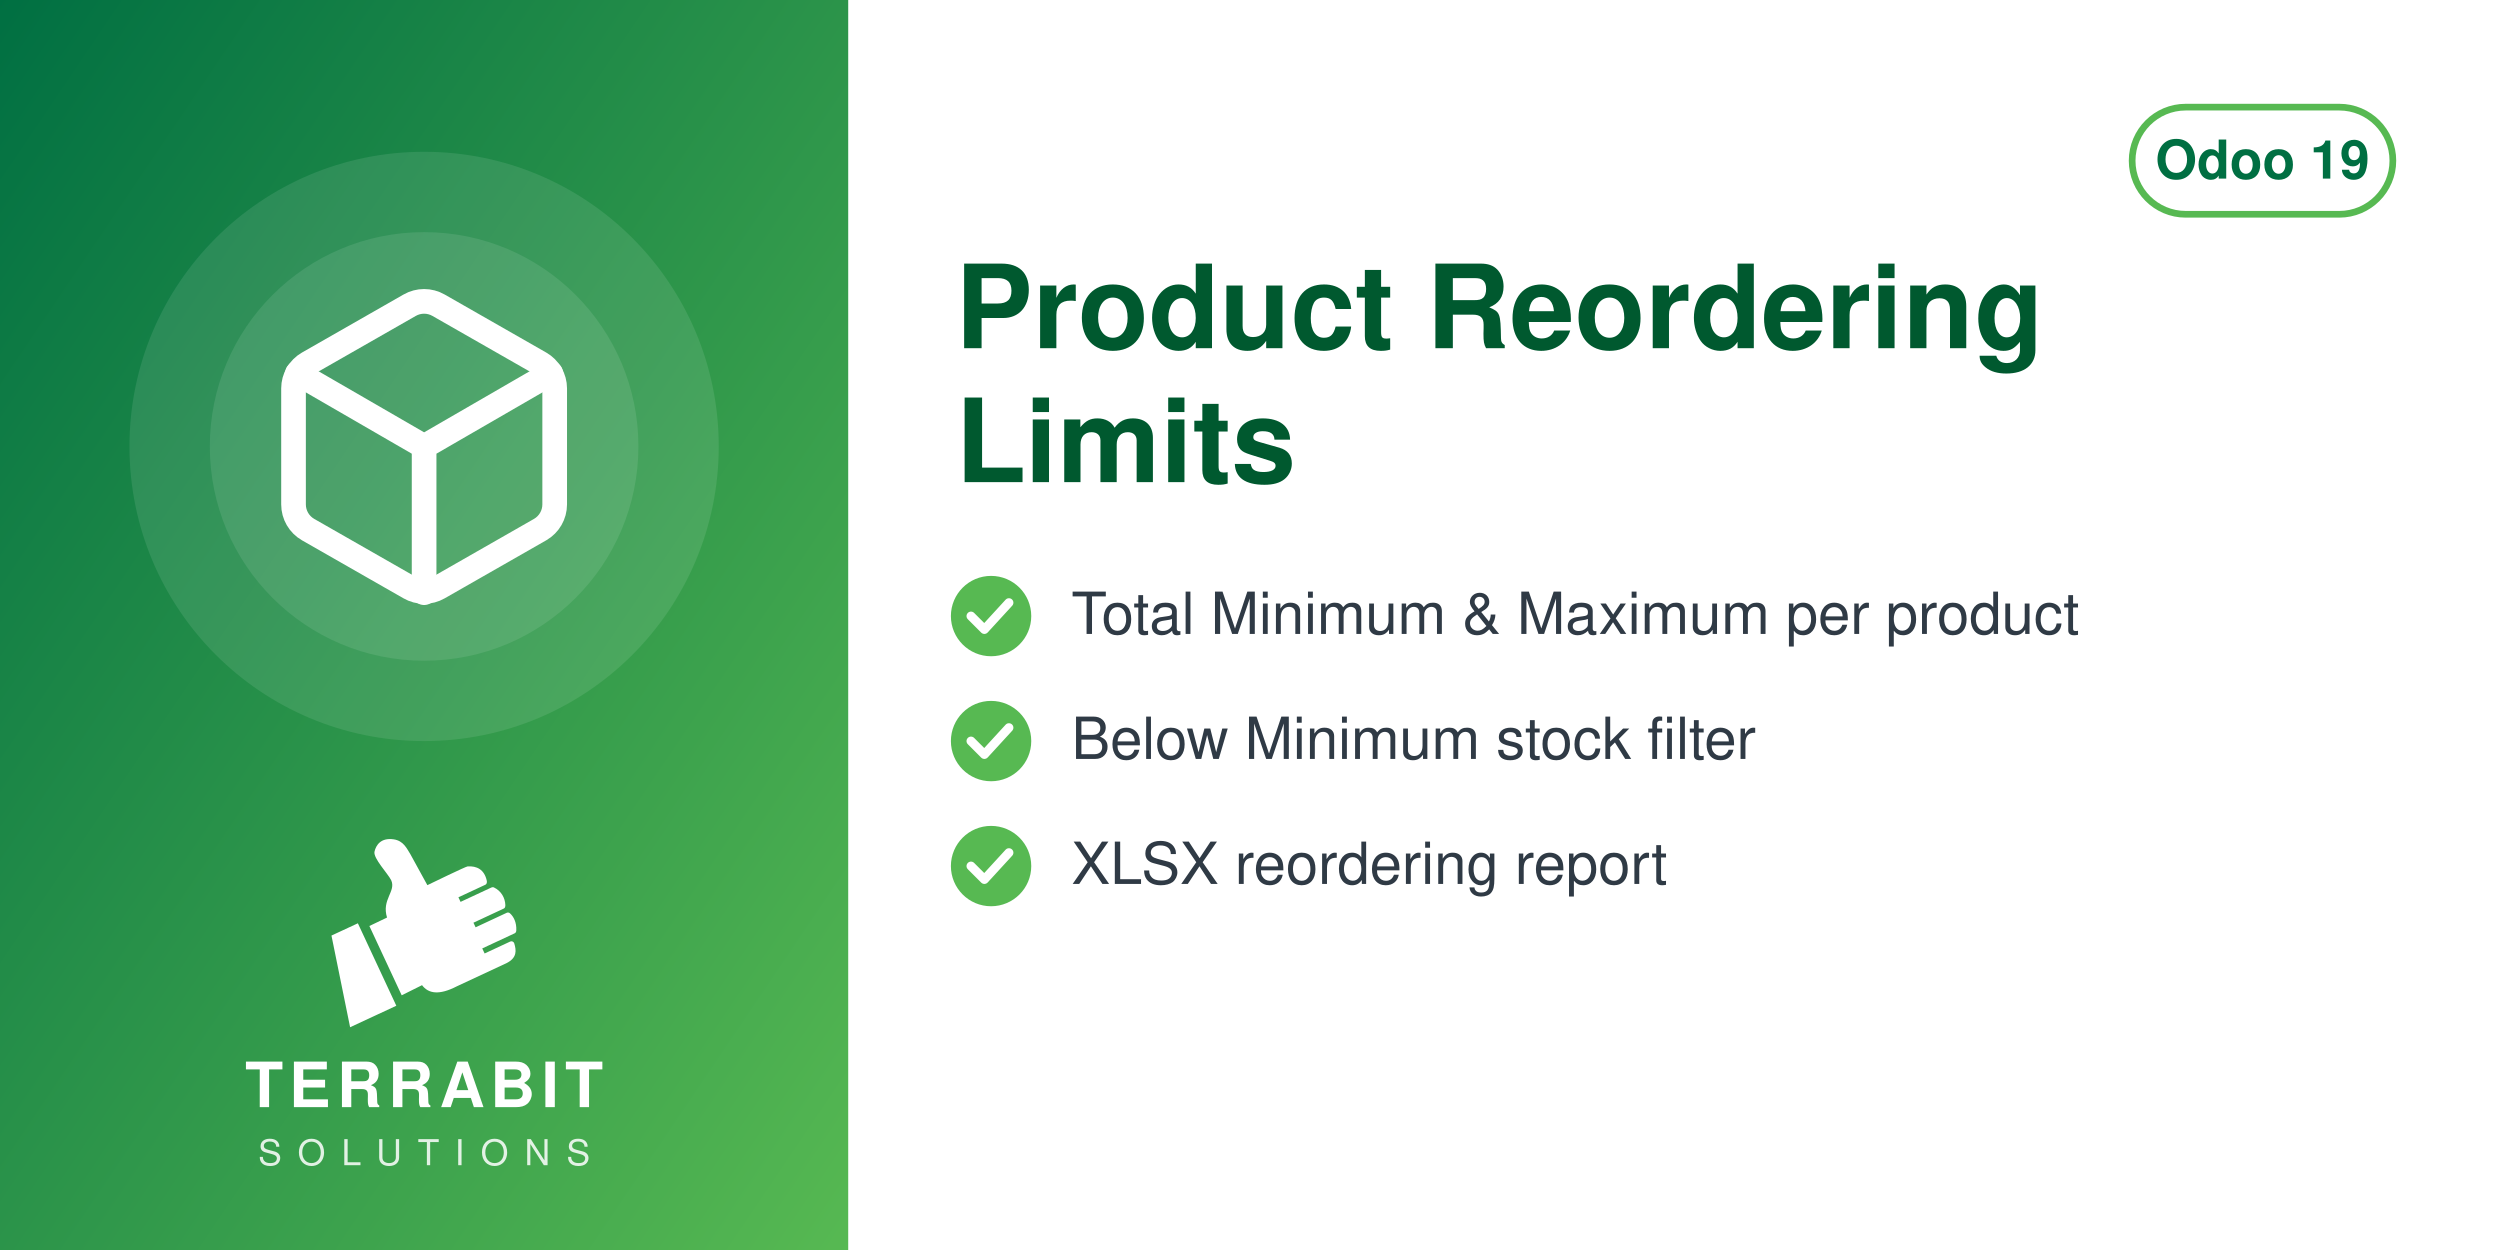
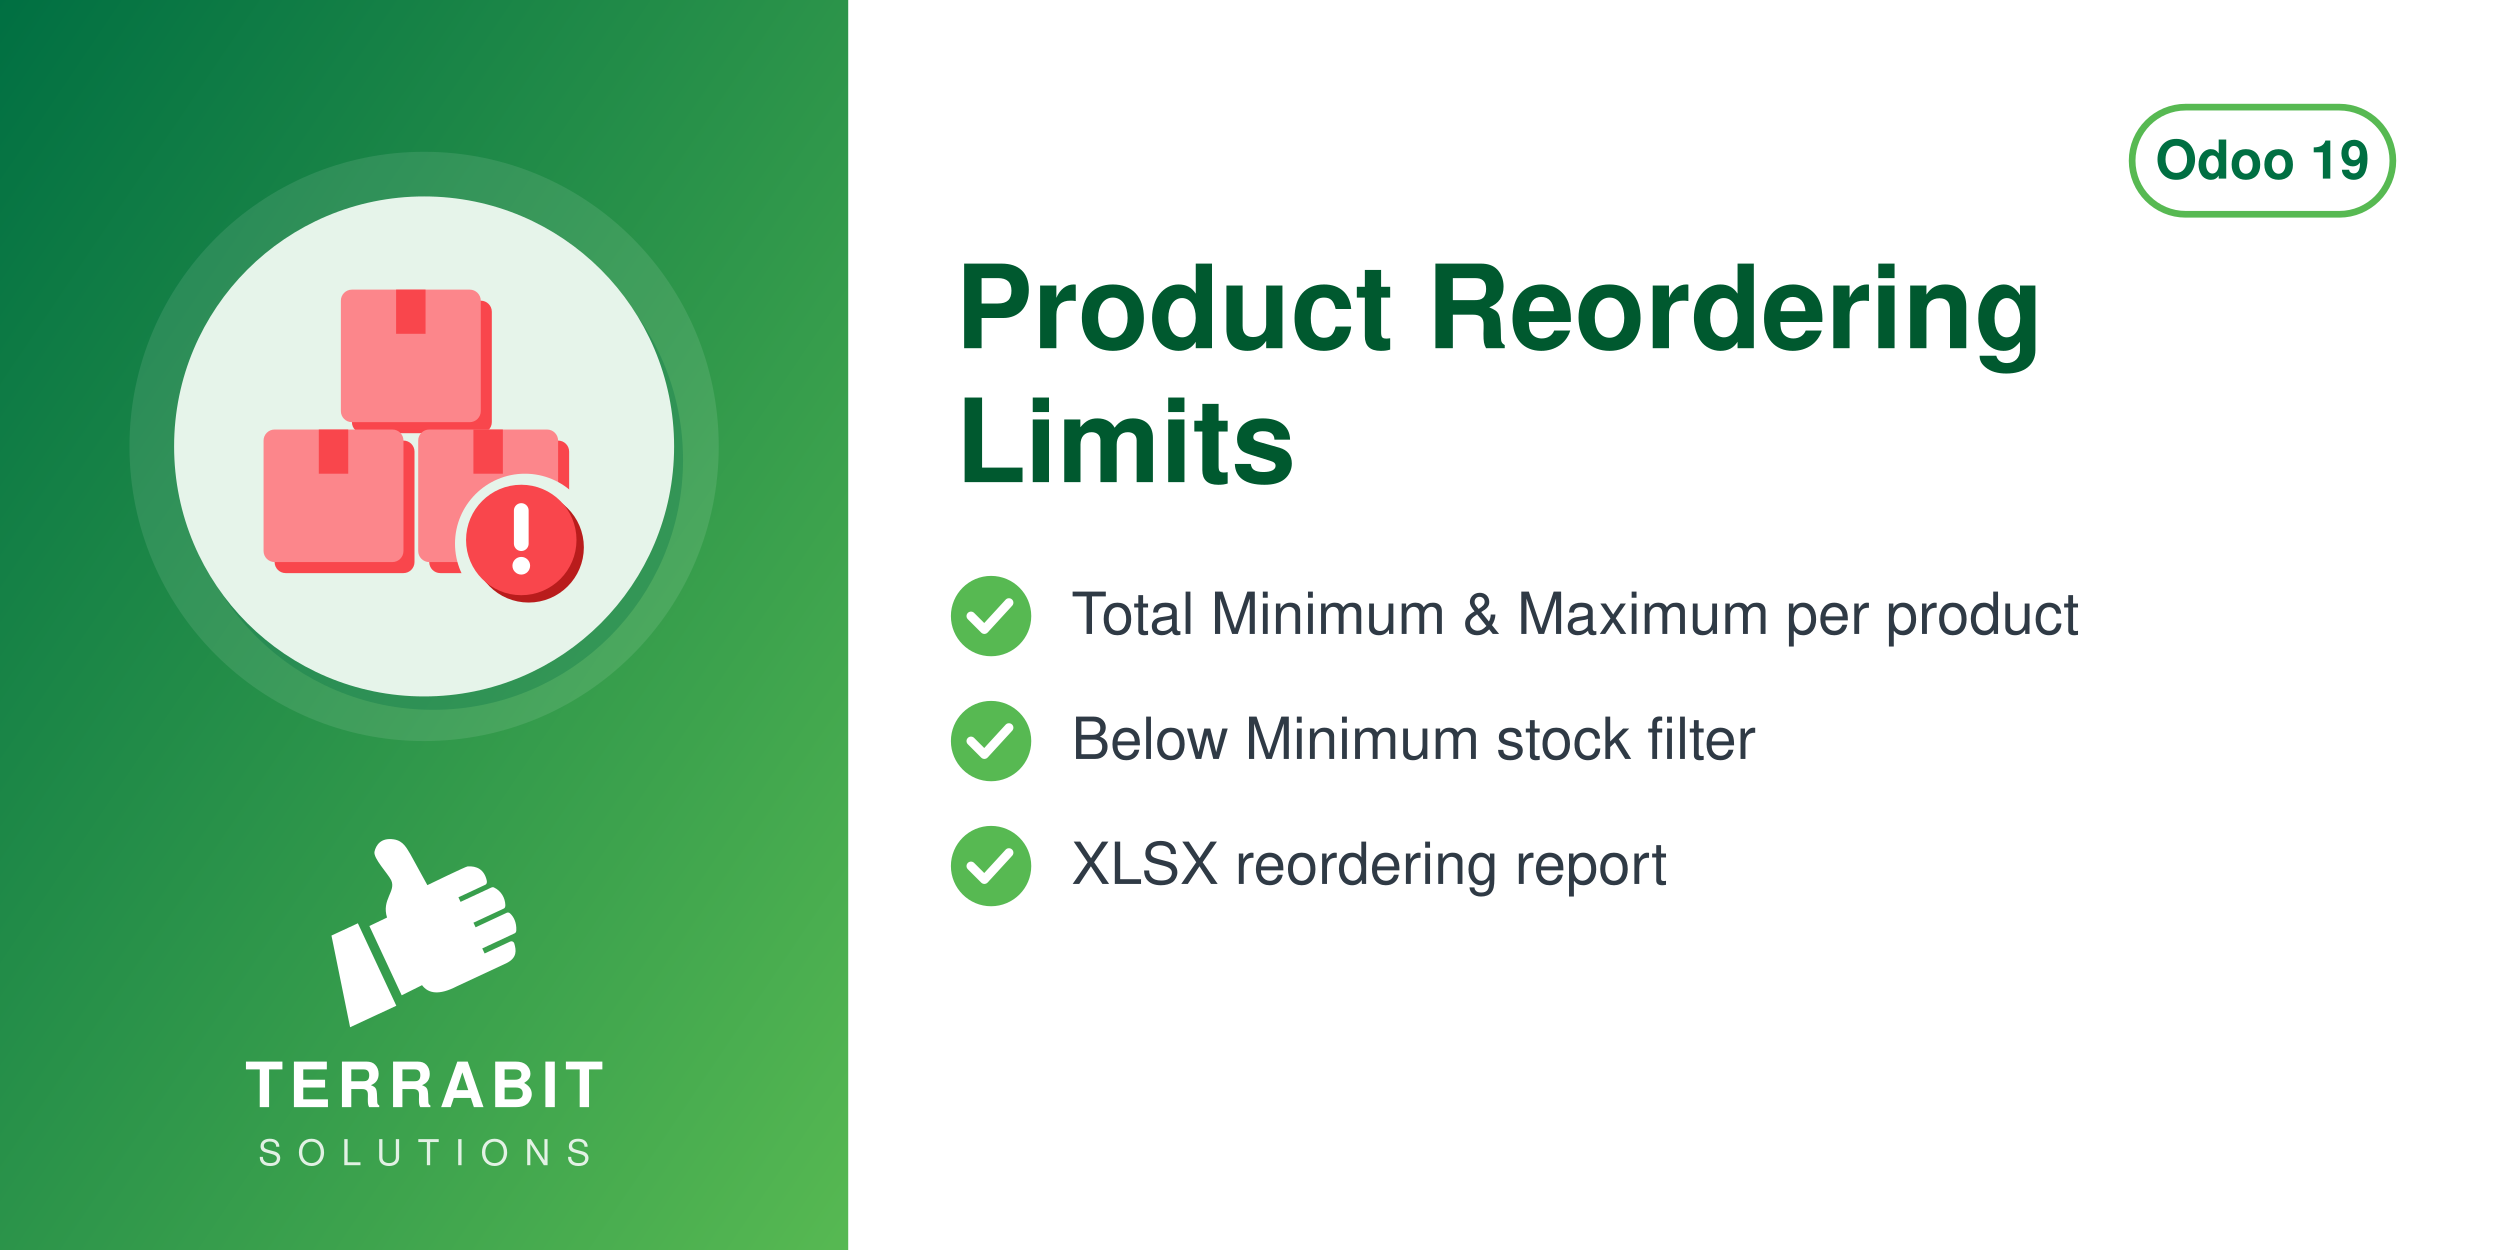
<svg xmlns="http://www.w3.org/2000/svg" width="560" height="280" viewBox="0 0 560 280">
  <defs>
    <linearGradient id="g" x1="0" y1="0" x2="1" y2="1">
      <stop offset="0" stop-color="#006F42" />
      <stop offset="1" stop-color="#57B952" />
    </linearGradient>
  </defs>
  <rect width="560" height="280" fill="#FFFFFF" />
  <rect width="190" height="280" fill="url(#g)" />
  <circle cx="95.0" cy="100" r="66" fill="white" opacity="0.10" />
-   <circle cx="95.0" cy="100" r="48" fill="white" opacity="0.10" />
-   <svg x="56.0" y="61.0" width="78" height="78" viewBox="0 0 24 24">
-     <g fill="none" stroke="white" stroke-width="1.7" stroke-linecap="round" stroke-linejoin="round">
-       <path d="M21 16V8a2 2 0 0 0-1-1.73l-7-4a2 2 0 0 0-2 0l-7 4A2 2 0 0 0 3 8v8a2 2 0 0 0 1 1.73l7 4a2 2 0 0 0 2 0l7-4A2 2 0 0 0 21 16z" />
-       <path d="M3.27 6.96 12 12.01l8.73-5.05M12 22.08V12" />
+   <circle cx="97.0" cy="103" r="56" fill="#006F42" opacity="0.30" />
+   <circle cx="95.0" cy="100" r="56" fill="#E6F4EA" />
+   <svg x="54.0" y="59.0" width="82" height="82" viewBox="0 0 100 100" preserveAspectRatio="xMidYMid meet">
+     <g transform="translate(0.11,-0.88) scale(1.0057)">
+       <defs>
+         <mask id="mi-cut" maskUnits="userSpaceOnUse" x="-20" y="-20" width="140" height="140">
+           <rect x="-20" y="-20" width="140" height="140" fill="#fff" />
+           <circle cx="77" cy="77" r="19" fill="#000" />
+         </mask>
+       </defs>
+       <g mask="url(#mi-cut)">
+         <g transform="translate(3,3)" fill="#F9464C">
+           <rect x="6" y="46" width="38" height="36" rx="3" />
+           <rect x="48" y="46" width="38" height="36" rx="3" />
+           <rect x="27" y="8" width="38" height="36" rx="3" />
+         </g>
+         <g fill="#FC868B">
+           <rect x="6" y="46" width="38" height="36" rx="3" />
+           <rect x="48" y="46" width="38" height="36" rx="3" />
+           <rect x="27" y="8" width="38" height="36" rx="3" />
+         </g>
+         <g fill="#F9464C">
+           <rect x="21" y="46" width="8" height="12" />
+           <rect x="63" y="46" width="8" height="12" />
+           <rect x="42" y="8" width="8" height="12" />
+         </g>
+       </g>
+       <circle cx="78" cy="78" r="15" fill="#B91C1C" />
+       <circle cx="76" cy="76" r="15" fill="#F9464C" />
+       <path d="M76,68 v9" fill="none" stroke="#FFFFFF" stroke-width="4" stroke-linecap="round" stroke-linejoin="round" />
+       <circle cx="76" cy="83" r="2.4" fill="#FFFFFF" />
    </g>
  </svg>
  <svg x="72.0" y="186" width="46" height="46" viewBox="4045 2535 3400 3400" preserveAspectRatio="xMidYMid meet">
    <path fill="#FFFFFF" d="M4648.32 4073.59l636.59 1365.17 -765.09 355.96 -308.63 -1517.87 437.13 -203.26zm725.61 1192.32l336.75 -167.88c105.65,140.85 282.69,170.72 576.82,18.8l819.92 -382.33c181.4,-90.13 164.26,-214.57 130.07,-328.43 -4.28,-14.25 -13.68,-24.81 -27.34,-30.7 -13.67,-5.89 -27.61,-5.11 -41.09,1.18l-422.32 196.93 -39.04 -83.72 538.07 -250.91c16.64,-7.76 24.7,-27.69 25.58,-46.04 6.48,-134.33 -44.36,-230.89 -105.84,-285.23 -15.2,-13.44 -35.71,-15.59 -54.12,-7l-513.92 239.64 -35.6 -76.34 506.31 -236.1c17.69,-8.25 22.52,-36.93 21.83,-56.45 -4.1,-117.31 -67.62,-232.74 -187.72,-290.66 -13.94,-6.72 -28.64,-6.36 -42.69,0.19l-511.21 238.38 -35.37 -75.86 448.98 -209.36c20.44,-9.53 25.81,-42.28 21.02,-64.32 -41.02,-189.07 -167.92,-247.8 -318.14,-237.87 -29.39,1.94 -589.86,273.16 -665.95,310.54l-281.84 -513.57c-59.06,-93.13 -112.7,-221.7 -276.47,-245.13 -211.24,-30.22 -291.56,94.38 -316.89,203.13 -25.32,108.75 223.84,365.99 276.05,473.69 85.52,184.27 -161.86,318.11 -68.41,617.99l-292.54 139.94 535.09 1147.51z" />
  </svg>
  <text x="95.0" y="248" text-anchor="middle" font-family="Helvetica,Arial,sans-serif" font-size="14" font-weight="800" letter-spacing="1.4" fill="white">TERRABIT</text>
  <text x="95.0" y="261" text-anchor="middle" font-family="Helvetica,Arial,sans-serif" font-size="8" font-weight="500" letter-spacing="3.6" fill="white" opacity="0.85">SOLUTIONS</text>
  <g>
    <rect x="477.6" y="24" width="58.4" height="24" rx="12" fill="none" stroke="#57B952" stroke-width="1.5" />
    <text x="506.8" y="40" text-anchor="middle" font-family="Helvetica,Arial,sans-serif" font-size="12" font-weight="700" fill="#006F42">Odoo 19</text>
  </g>
  <text x="214" y="78" font-family="Helvetica,Arial,sans-serif" font-size="26" font-weight="700" fill="#00592F">Product Reordering</text>
  <text x="214" y="108" font-family="Helvetica,Arial,sans-serif" font-size="26" font-weight="700" fill="#00592F">Limits</text>
  <circle cx="222" cy="138" r="9" fill="#57B952" />
  <path d="M217.5 138 l3 3 l5.5 -6" fill="none" stroke="white" stroke-width="2" stroke-linecap="round" stroke-linejoin="round" />
  <text x="240" y="142" font-family="Helvetica,Arial,sans-serif" font-size="13" fill="#2F3A45">Total Minimum &amp; Maximum per product</text>
  <circle cx="222" cy="166" r="9" fill="#57B952" />
  <path d="M217.5 166 l3 3 l5.5 -6" fill="none" stroke="white" stroke-width="2" stroke-linecap="round" stroke-linejoin="round" />
  <text x="240" y="170" font-family="Helvetica,Arial,sans-serif" font-size="13" fill="#2F3A45">Below Minimum stock filter</text>
  <circle cx="222" cy="194" r="9" fill="#57B952" />
  <path d="M217.5 194 l3 3 l5.5 -6" fill="none" stroke="white" stroke-width="2" stroke-linecap="round" stroke-linejoin="round" />
  <text x="240" y="198" font-family="Helvetica,Arial,sans-serif" font-size="13" fill="#2F3A45">XLSX reordering report</text>
</svg>
